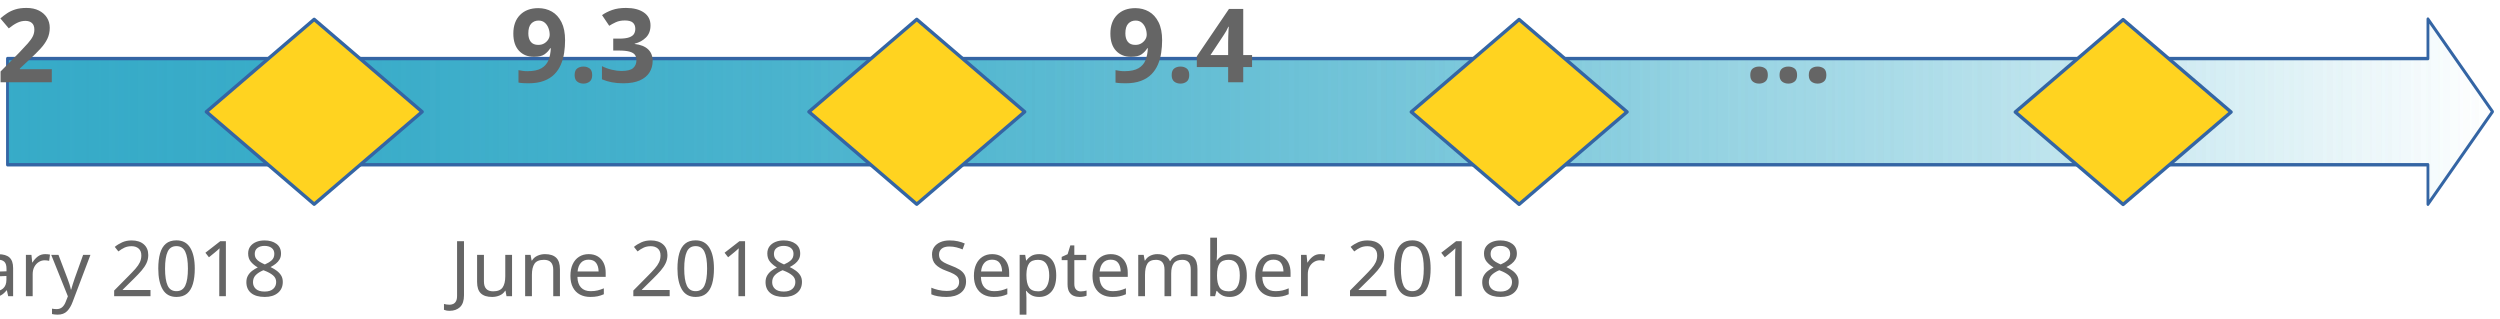
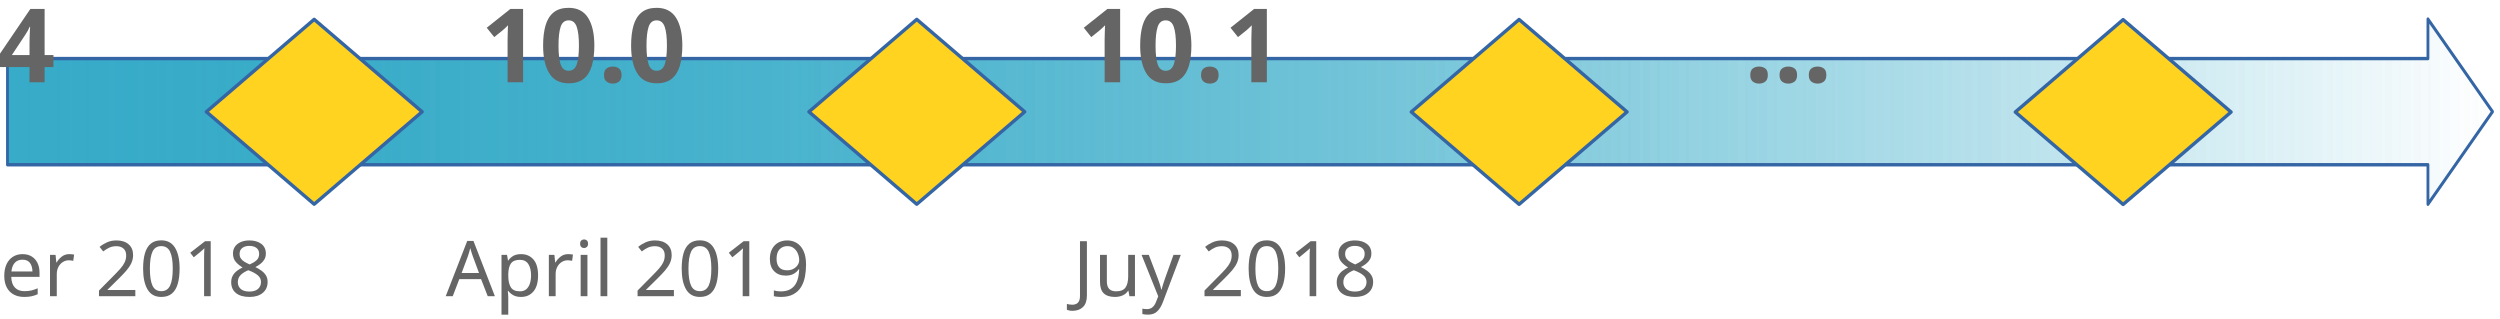
<svg xmlns="http://www.w3.org/2000/svg" xmlns:xlink="http://www.w3.org/1999/xlink" width="206.154mm" height="26.244mm" viewBox="0 0 730.469 92.989" id="svg2" version="1.1">
  <defs id="defs4">
    <linearGradient id="linearGradient6530">
      <stop style="stop-color:#37abc8;stop-opacity:1;" offset="0" id="stop6532" />
      <stop style="stop-color:#37abc8;stop-opacity:0;" offset="1" id="stop6534" />
    </linearGradient>
    <linearGradient xlink:href="#linearGradient6530" id="linearGradient6536" x1="1509.889" y1="8636.5" x2="26431.111" y2="8636.5" gradientUnits="userSpaceOnUse" />
    <linearGradient xlink:href="#linearGradient6530" id="linearGradient8913" gradientUnits="userSpaceOnUse" x1="1509.889" y1="8636.5" x2="26431.111" y2="8636.5" />
    <linearGradient xlink:href="#linearGradient6530" id="linearGradient8915" gradientUnits="userSpaceOnUse" x1="1509.889" y1="8636.5" x2="26431.111" y2="8636.5" />
    <linearGradient xlink:href="#linearGradient6530" id="linearGradient8917" gradientUnits="userSpaceOnUse" x1="1509.889" y1="8636.5" x2="26431.111" y2="8636.5" />
    <linearGradient xlink:href="#linearGradient6530" id="linearGradient8919" gradientUnits="userSpaceOnUse" x1="1509.889" y1="8636.5" x2="26431.111" y2="8636.5" />
    <linearGradient xlink:href="#linearGradient6530" id="linearGradient8921" gradientUnits="userSpaceOnUse" x1="1509.889" y1="8636.5" x2="26431.111" y2="8636.5" />
  </defs>
  <g id="layer1" transform="translate(-45.2148,-572.6653)">
    <g style="fill-rule:evenodd;stroke-width:28.222;stroke-linejoin:round" id="g5398" transform="matrix(0.03543307,0,0,0.03543307,23.44479,299.2918)">
      <g id="g4980" class="SlideGroup">
        <g id="g4982">
          <g class="Page" id="g4985">
            <g class="com.sun.star.drawing.CustomShape" id="g4998" style="fill:url(#linearGradient6536);fill-opacity:1" transform="matrix(0.8232119,0,0,1.001671,-578.5605,-14.43319)">
              <g id="id7" style="fill:url(#linearGradient8921);fill-opacity:1">
                <path style="fill:url(#linearGradient8913);fill-opacity:1;stroke:none" d="m 1524,8199 h 24246 v -325 l 647,762 -647,762 V 9073 H 1524 Z m 0,-325 z m 24893,1525 z" id="path5001" />
                <path style="fill:url(#linearGradient8915);fill-opacity:1;stroke:#3465a4" d="m 1524,8199 h 24246 v -325 l 647,762 -647,762 V 9073 H 1524 Z" id="path5003" />
                <path style="fill:url(#linearGradient8917);fill-opacity:1;stroke:#3465a4" d="M 1524,7874 Z" id="path5005" />
                <path style="fill:url(#linearGradient8919);fill-opacity:1;stroke:#3465a4" d="M 26417,9399 Z" id="path5007" />
              </g>
            </g>
            <g class="com.sun.star.drawing.CustomShape" id="g5084" transform="translate(-8748.89)">
              <g id="id11">
                <path style="fill:#ffd320;stroke:none" d="m 11954,7875 890,762 -890,762 -889,-762 z m -889,0 z m 1779,1525 z" id="path5087" />
                <path style="fill:none;stroke:#3465a4" d="m 11954,7875 890,762 -890,762 -889,-762 z" id="path5089" />
                <path style="fill:none;stroke:#3465a4" d="M 11065,7875 Z" id="path5091" />
                <path style="fill:none;stroke:#3465a4" d="M 12844,9400 Z" id="path5093" />
              </g>
            </g>
            <path style="fill:#ffd320;stroke:none" d="m 8174.097,7875 890,762 -890,762 -889,-762 z m -889,0 z m 1779,1525 z" id="path5112" />
            <path style="fill:none;stroke:#3465a4" d="m 8174.097,7875 890,762 -890,762 -889,-762 z" id="path5114" />
            <path style="fill:none;stroke:#3465a4" d="M 7285.097,7875 Z" id="path5116" />
            <path style="fill:none;stroke:#3465a4" d="M 9064.097,9400 Z" id="path5118" />
            <path style="fill:#ffd320;stroke:none" d="m 13141.234,7876 890,762 -890,762 -889,-762 z m -889,0 z m 1779,1525 z" id="path5137" />
            <path style="fill:none;stroke:#3465a4" d="m 13141.234,7876 890,762 -890,762 -889,-762 z" id="path5139" />
            <path style="fill:none;stroke:#3465a4" d="M 12252.234,7876 Z" id="path5141" />
            <path style="fill:none;stroke:#3465a4" d="M 14031.234,9401 Z" id="path5143" />
            <path style="fill:#ffd320;stroke:none" d="m 18121.981,7877 890,762 -890,762 -889,-762 z m -889,0 z m 1779,1525 z" id="path5162" />
            <path style="fill:none;stroke:#3465a4" d="m 18121.981,7877 890,762 -890,762 -889,-762 z" id="path5164" />
            <path style="fill:none;stroke:#3465a4" d="M 17232.981,7877 Z" id="path5166" />
            <path style="fill:none;stroke:#3465a4" d="M 19011.981,9402 Z" id="path5168" />
            <flowRoot xml:space="preserve" id="flowRoot4383" style="font-style:normal;font-variant:normal;font-weight:normal;font-stretch:normal;font-size:50px;line-height:125%;font-family:'Titillium Web';-inkscape-font-specification:'Titillium Web, Normal';text-align:start;letter-spacing:0px;word-spacing:0px;writing-mode:lr-tb;text-anchor:start;fill:#000000;fill-opacity:1;stroke:none;stroke-width:1px;stroke-linecap:butt;stroke-linejoin:miter;stroke-opacity:1" transform="matrix(28.22222,0,0,28.22222,663.2223,7859.889)">
              <flowRegion id="flowRegion4385">
                <rect id="rect4387" width="75" height="56.429" x="55" y="-0.537" />
              </flowRegion>
              <flowPara id="flowPara4391">7.2April 20</flowPara>
            </flowRoot>
            <text xml:space="preserve" style="font-style:normal;font-variant:normal;font-weight:normal;font-stretch:normal;font-size:1411.111px;line-height:125%;font-family:'Titillium Web';-inkscape-font-specification:'Titillium Web, Normal';text-align:start;letter-spacing:0px;word-spacing:0px;writing-mode:lr-tb;text-anchor:start;fill:#000000;fill-opacity:1;stroke:none;stroke-width:1px;stroke-linecap:butt;stroke-linejoin:miter;stroke-opacity:1" x="3216.262" y="8393.595" id="text4395">
-               <tspan id="tspan4397" x="3216.262" y="8393.595" style="font-style:normal;font-variant:normal;font-weight:bold;font-stretch:normal;font-size:846.667px;line-height:125%;font-family:'Titillium Web';-inkscape-font-specification:'Titillium Web, Bold';text-align:center;writing-mode:lr-tb;text-anchor:middle;fill:#656565;fill-opacity:1">9.2</tspan>
-               <tspan x="3216.262" y="10157.483" id="tspan4399" style="font-style:normal;font-variant:normal;font-weight:normal;font-stretch:normal;font-size:635px;line-height:125%;font-family:'Titillium Web';-inkscape-font-specification:'Titillium Web, Normal';text-align:center;writing-mode:lr-tb;text-anchor:middle;fill:#656565;fill-opacity:1">February 2018</tspan>
+               <tspan id="tspan4397" x="3216.262" y="8393.595" style="font-style:normal;font-variant:normal;font-weight:bold;font-stretch:normal;font-size:846.667px;line-height:125%;font-family:'Titillium Web';-inkscape-font-specification:'Titillium Web, Bold';text-align:center;writing-mode:lr-tb;text-anchor:middle;fill:#656565;fill-opacity:1">9.4</tspan>
+               <tspan x="3216.262" y="10157.483" id="tspan4399" style="font-style:normal;font-variant:normal;font-weight:normal;font-stretch:normal;font-size:635px;line-height:125%;font-family:'Titillium Web';-inkscape-font-specification:'Titillium Web, Normal';text-align:center;writing-mode:lr-tb;text-anchor:middle;fill:#656565;fill-opacity:1">October 2018</tspan>
            </text>
            <text xml:space="preserve" style="font-style:normal;font-variant:normal;font-weight:normal;font-stretch:normal;font-size:1411.111px;line-height:125%;font-family:'Titillium Web';-inkscape-font-specification:'Titillium Web, Normal';text-align:start;letter-spacing:0px;word-spacing:0px;writing-mode:lr-tb;text-anchor:start;fill:#000000;fill-opacity:1;fill-rule:evenodd;stroke:none;stroke-width:1px;stroke-linecap:butt;stroke-linejoin:miter;stroke-opacity:1" x="8176.952" y="8393.595" id="text4395-4">
-               <tspan id="tspan4397-0" x="8176.952" y="8393.595" style="font-style:normal;font-variant:normal;font-weight:bold;font-stretch:normal;font-size:846.667px;line-height:125%;font-family:'Titillium Web';-inkscape-font-specification:'Titillium Web, Bold';text-align:center;writing-mode:lr-tb;text-anchor:middle;fill:#656565;fill-opacity:1">9.3</tspan>
-               <tspan x="8176.952" y="10157.483" id="tspan4399-9" style="font-style:normal;font-variant:normal;font-weight:normal;font-stretch:normal;font-size:635px;line-height:125%;font-family:'Titillium Web';-inkscape-font-specification:'Titillium Web, Normal';text-align:center;writing-mode:lr-tb;text-anchor:middle;fill:#656565;fill-opacity:1">June 2018</tspan>
+               <tspan id="tspan4397-0" x="8176.952" y="8393.595" style="font-style:normal;font-variant:normal;font-weight:bold;font-stretch:normal;font-size:846.667px;line-height:125%;font-family:'Titillium Web';-inkscape-font-specification:'Titillium Web, Bold';text-align:center;writing-mode:lr-tb;text-anchor:middle;fill:#656565;fill-opacity:1">10.0</tspan>
+               <tspan x="8176.952" y="10157.483" id="tspan4399-9" style="font-style:normal;font-variant:normal;font-weight:normal;font-stretch:normal;font-size:635px;line-height:125%;font-family:'Titillium Web';-inkscape-font-specification:'Titillium Web, Normal';text-align:center;writing-mode:lr-tb;text-anchor:middle;fill:#656565;fill-opacity:1">April 2019</tspan>
            </text>
            <text xml:space="preserve" style="font-style:normal;font-variant:normal;font-weight:normal;font-stretch:normal;font-size:1411.111px;line-height:125%;font-family:'Titillium Web';-inkscape-font-specification:'Titillium Web, Normal';text-align:start;letter-spacing:0px;word-spacing:0px;writing-mode:lr-tb;text-anchor:start;fill:#000000;fill-opacity:1;fill-rule:evenodd;stroke:none;stroke-width:1px;stroke-linecap:butt;stroke-linejoin:miter;stroke-opacity:1" x="18112.816" y="8393.595" id="text4395-4-7-9">
              <tspan id="tspan4397-0-5-9" x="18112.816" y="8393.595" style="font-style:normal;font-variant:normal;font-weight:bold;font-stretch:normal;font-size:846.667px;line-height:125%;font-family:'Titillium Web';-inkscape-font-specification:'Titillium Web, Bold';text-align:center;writing-mode:lr-tb;text-anchor:middle;fill:#656565;fill-opacity:1">...</tspan>
              <tspan x="18112.816" y="10157.483" id="tspan4399-9-6-2" style="font-style:normal;font-variant:normal;font-weight:normal;font-stretch:normal;font-size:635px;line-height:125%;font-family:'Titillium Web';-inkscape-font-specification:'Titillium Web, Normal';text-align:center;writing-mode:lr-tb;text-anchor:middle;fill:#656565;fill-opacity:1" />
            </text>
            <text xml:space="preserve" style="font-style:normal;font-variant:normal;font-weight:normal;font-stretch:normal;font-size:1411.111px;line-height:125%;font-family:'Titillium Web';-inkscape-font-specification:'Titillium Web, Normal';text-align:start;letter-spacing:0px;word-spacing:0px;writing-mode:lr-tb;text-anchor:start;fill:#000000;fill-opacity:1;fill-rule:evenodd;stroke:none;stroke-width:1px;stroke-linecap:butt;stroke-linejoin:miter;stroke-opacity:1" x="13100.293" y="8393.595" id="text4395-4-4">
-               <tspan id="tspan4397-0-0" x="13100.293" y="8393.595" style="font-style:normal;font-variant:normal;font-weight:bold;font-stretch:normal;font-size:846.667px;line-height:125%;font-family:'Titillium Web';-inkscape-font-specification:'Titillium Web, Bold';text-align:center;writing-mode:lr-tb;text-anchor:middle;fill:#656565;fill-opacity:1;stroke-width:1px">9.4</tspan>
-               <tspan x="13100.293" y="10157.484" id="tspan4399-9-3" style="font-style:normal;font-variant:normal;font-weight:normal;font-stretch:normal;font-size:635px;line-height:125%;font-family:'Titillium Web';-inkscape-font-specification:'Titillium Web, Normal';text-align:center;writing-mode:lr-tb;text-anchor:middle;fill:#656565;fill-opacity:1;stroke-width:1px">September 2018</tspan>
+               <tspan id="tspan4397-0-0" x="13100.293" y="8393.595" style="font-style:normal;font-variant:normal;font-weight:bold;font-stretch:normal;font-size:846.667px;line-height:125%;font-family:'Titillium Web';-inkscape-font-specification:'Titillium Web, Bold';text-align:center;writing-mode:lr-tb;text-anchor:middle;fill:#656565;fill-opacity:1;stroke-width:1px">10.1</tspan>
+               <tspan x="13100.293" y="10157.484" id="tspan4399-9-3" style="font-style:normal;font-variant:normal;font-weight:normal;font-stretch:normal;font-size:635px;line-height:125%;font-family:'Titillium Web';-inkscape-font-specification:'Titillium Web, Normal';text-align:center;writing-mode:lr-tb;text-anchor:middle;fill:#656565;fill-opacity:1;stroke-width:1px">Juy 2018</tspan>
            </text>
          </g>
        </g>
      </g>
    </g>
  </g>
</svg>
